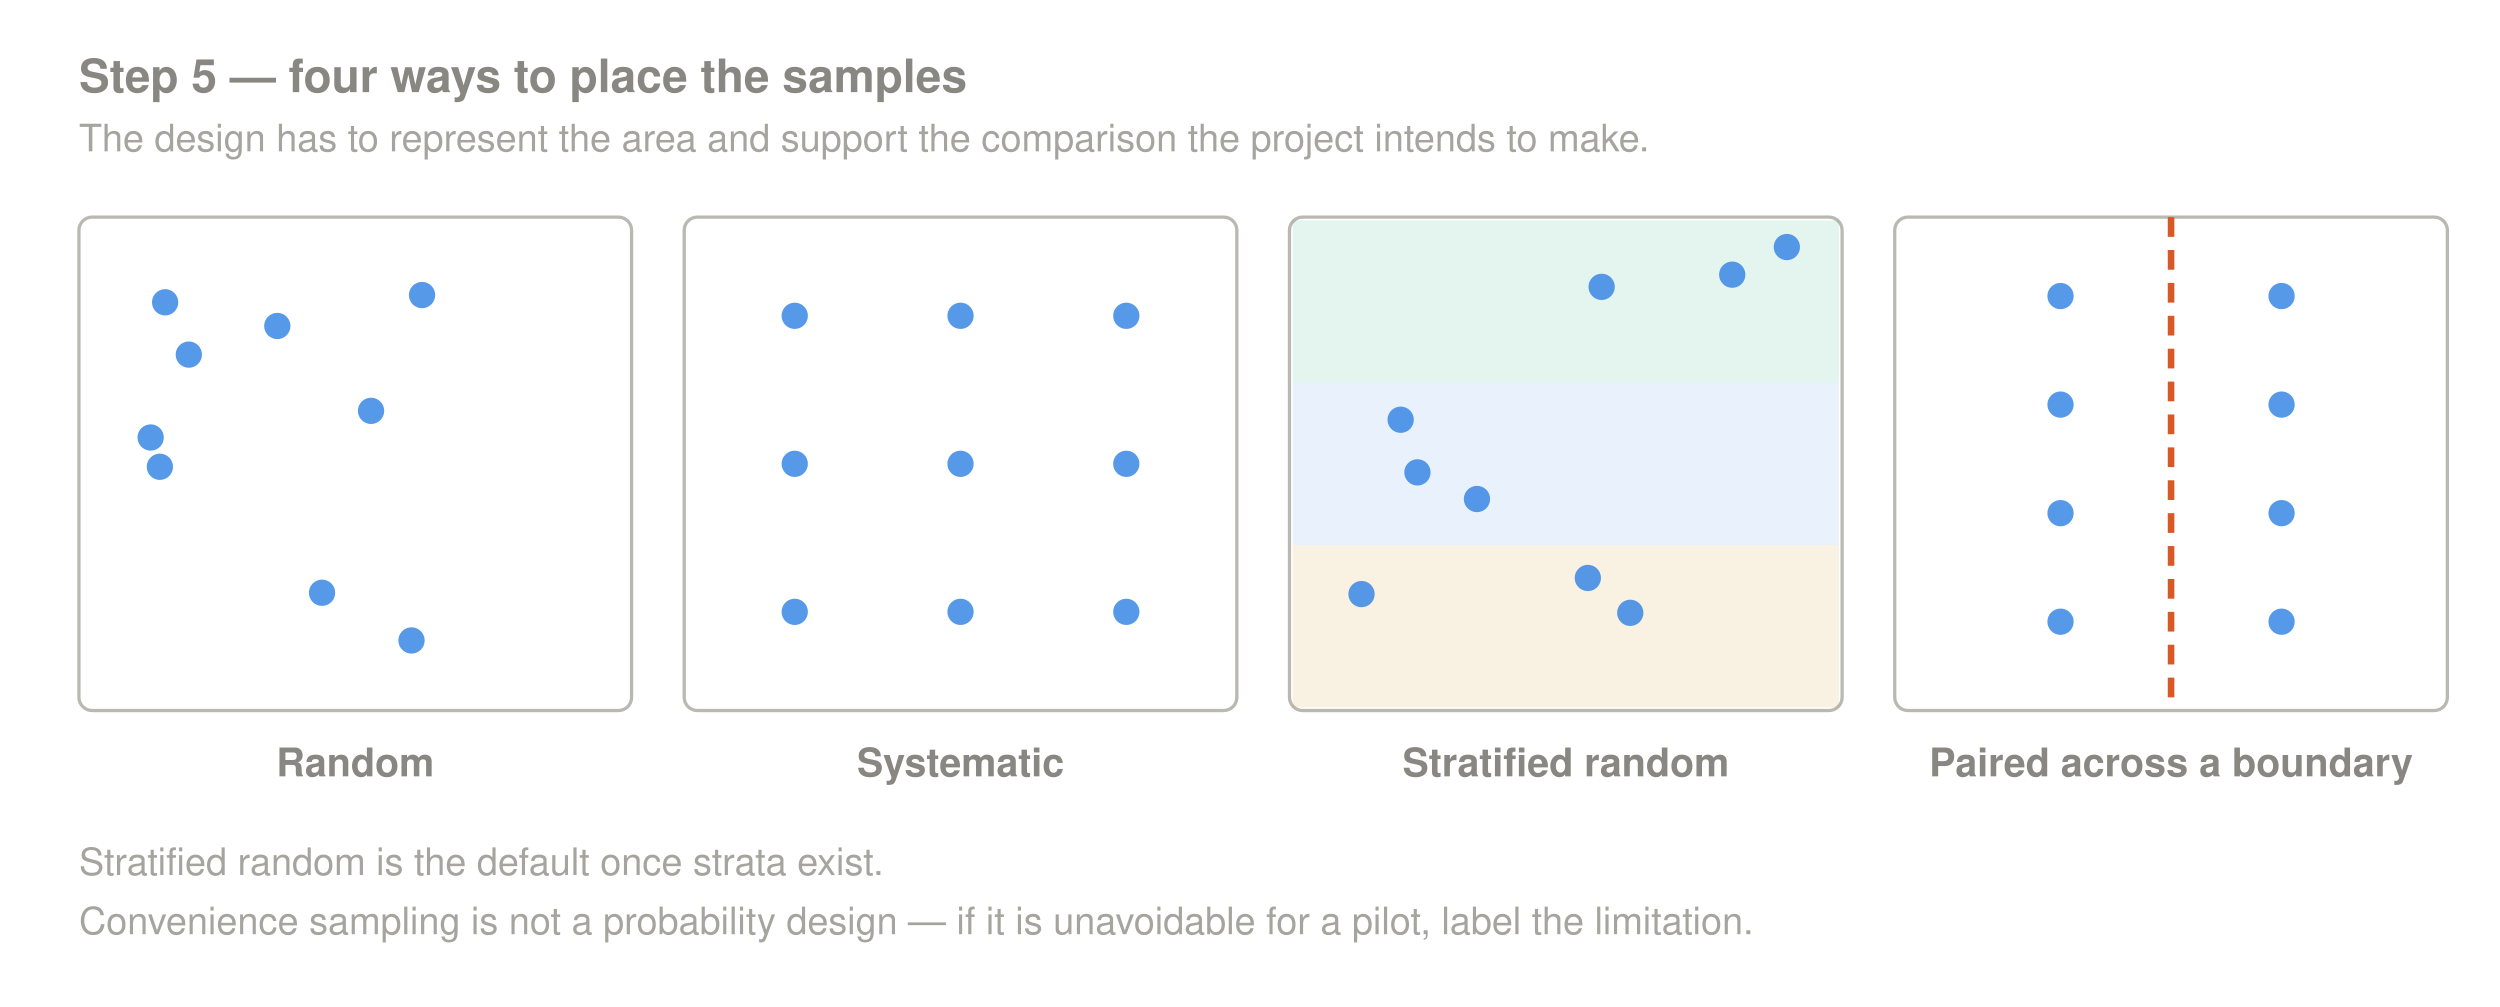
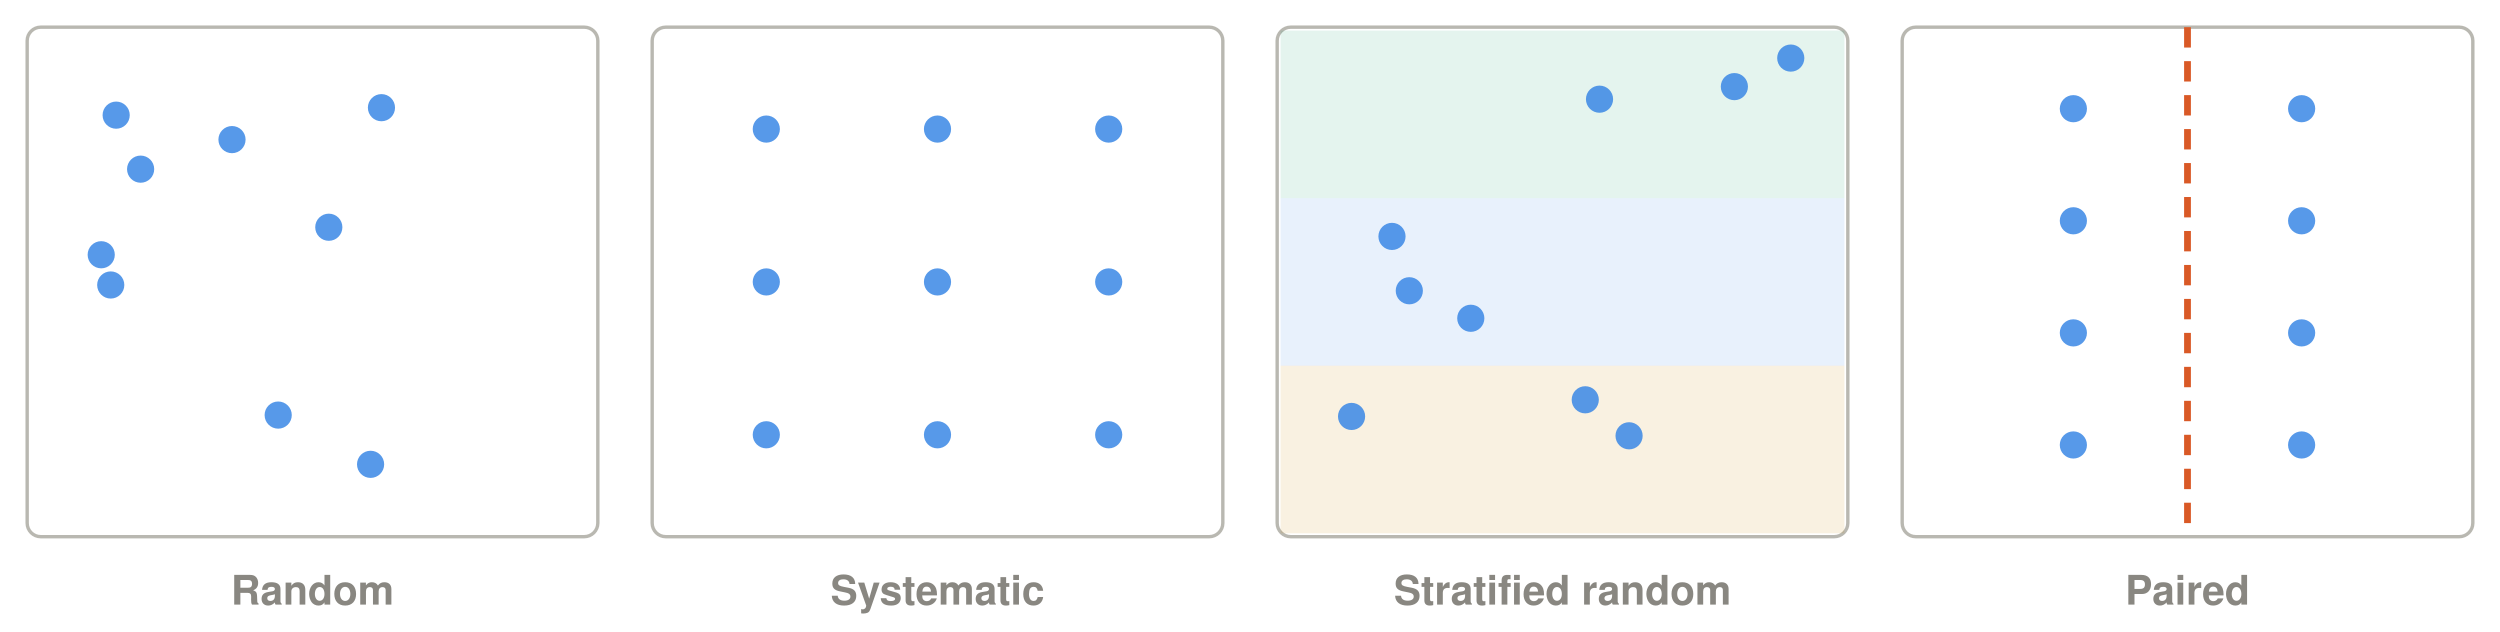
- <svg xmlns="http://www.w3.org/2000/svg" width="760" height="306" viewBox="0 0 760 306" role="img" aria-labelledby="t d" font-family="Helvetica, Arial, sans-serif">
-   <text x="24" y="28" font-size="14" fill="#898781" text-anchor="start" font-weight="600">Step 5 — four ways to place the samples</text>
-   <text x="24" y="46" font-size="11.5" fill="#a5a49e" text-anchor="start" font-weight="normal">The design has to represent the area and support the comparison the project intends to make.</text>
-   <rect x="24" y="66" width="168" height="150" rx="4" fill="none" stroke="#b9b8b1" stroke-width="1" />
-   <circle cx="84.3" cy="99.1" r="4" fill="#3987e5" opacity="0.85" />
-   <circle cx="128.3" cy="89.7" r="4" fill="#3987e5" opacity="0.85" />
-   <circle cx="112.8" cy="124.9" r="4" fill="#3987e5" opacity="0.85" />
-   <circle cx="48.6" cy="141.9" r="4" fill="#3987e5" opacity="0.85" />
-   <circle cx="45.8" cy="133.0" r="4" fill="#3987e5" opacity="0.85" />
-   <circle cx="50.2" cy="91.9" r="4" fill="#3987e5" opacity="0.85" />
-   <circle cx="97.9" cy="180.2" r="4" fill="#3987e5" opacity="0.85" />
-   <circle cx="57.4" cy="107.8" r="4" fill="#3987e5" opacity="0.85" />
-   <circle cx="125.1" cy="194.7" r="4" fill="#3987e5" opacity="0.85" />
-   <text x="108.0" y="236" font-size="12" fill="#898781" text-anchor="middle" font-weight="600">Random</text>
-   <rect x="208" y="66" width="168" height="150" rx="4" fill="none" stroke="#b9b8b1" stroke-width="1" />
-   <circle cx="241.6" cy="96.0" r="4" fill="#3987e5" opacity="0.85" />
-   <circle cx="241.6" cy="141.0" r="4" fill="#3987e5" opacity="0.85" />
-   <circle cx="241.6" cy="186.0" r="4" fill="#3987e5" opacity="0.85" />
-   <circle cx="292.0" cy="96.0" r="4" fill="#3987e5" opacity="0.85" />
-   <circle cx="292.0" cy="141.0" r="4" fill="#3987e5" opacity="0.85" />
-   <circle cx="292.0" cy="186.0" r="4" fill="#3987e5" opacity="0.85" />
-   <circle cx="342.4" cy="96.0" r="4" fill="#3987e5" opacity="0.85" />
-   <circle cx="342.4" cy="141.0" r="4" fill="#3987e5" opacity="0.85" />
-   <circle cx="342.4" cy="186.0" r="4" fill="#3987e5" opacity="0.85" />
-   <text x="292.0" y="236" font-size="12" fill="#898781" text-anchor="middle" font-weight="600">Systematic</text>
-   <rect x="392" y="66" width="168" height="150" rx="4" fill="none" stroke="#b9b8b1" stroke-width="1" />
-   <rect x="393" y="67.0" width="166" height="49.333" fill="#199e70" opacity="0.12" />
-   <rect x="393" y="116.333" width="166" height="49.333" fill="#3987e5" opacity="0.12" />
-   <rect x="393" y="165.667" width="166" height="49.333" fill="#c98500" opacity="0.12" />
-   <circle cx="486.9" cy="87.2" r="4" fill="#3987e5" opacity="0.85" />
-   <circle cx="543.2" cy="75.1" r="4" fill="#3987e5" opacity="0.85" />
-   <circle cx="526.6" cy="83.5" r="4" fill="#3987e5" opacity="0.85" />
-   <circle cx="425.8" cy="127.6" r="4" fill="#3987e5" opacity="0.85" />
-   <circle cx="449.0" cy="151.7" r="4" fill="#3987e5" opacity="0.85" />
-   <circle cx="430.9" cy="143.6" r="4" fill="#3987e5" opacity="0.85" />
-   <circle cx="495.6" cy="186.3" r="4" fill="#3987e5" opacity="0.85" />
-   <circle cx="482.7" cy="175.7" r="4" fill="#3987e5" opacity="0.85" />
-   <circle cx="413.9" cy="180.6" r="4" fill="#3987e5" opacity="0.85" />
-   <text x="476.0" y="236" font-size="12" fill="#898781" text-anchor="middle" font-weight="600">Stratified random</text>
-   <rect x="576" y="66" width="168" height="150" rx="4" fill="none" stroke="#b9b8b1" stroke-width="1" />
-   <line x1="660.0" y1="66" x2="660.0" y2="216" stroke="#d95926" stroke-width="2" stroke-dasharray="6 4" />
-   <circle cx="626.4" cy="90.0" r="4" fill="#3987e5" opacity="0.85" />
-   <circle cx="693.6" cy="90.0" r="4" fill="#3987e5" opacity="0.85" />
-   <circle cx="626.4" cy="123.0" r="4" fill="#3987e5" opacity="0.85" />
-   <circle cx="693.6" cy="123.0" r="4" fill="#3987e5" opacity="0.85" />
-   <circle cx="626.4" cy="156.0" r="4" fill="#3987e5" opacity="0.85" />
-   <circle cx="693.6" cy="156.0" r="4" fill="#3987e5" opacity="0.85" />
-   <circle cx="626.4" cy="189.0" r="4" fill="#3987e5" opacity="0.85" />
-   <circle cx="693.6" cy="189.0" r="4" fill="#3987e5" opacity="0.85" />
-   <text x="660.0" y="236" font-size="12" fill="#898781" text-anchor="middle" font-weight="600">Paired across a boundary</text>
-   <text x="24" y="266" font-size="11.5" fill="#a5a49e" text-anchor="start" font-weight="normal">Stratified random is the default once strata exist.</text>
-   <text x="24" y="284" font-size="11.5" fill="#a5a49e" text-anchor="start" font-weight="normal">Convenience sampling is not a probability design — if it is unavoidable for a pilot, label the limitation.</text>
+ <svg xmlns="http://www.w3.org/2000/svg" width="736" height="186" viewBox="0 0 736 186" role="img" aria-labelledby="t d" font-family="Helvetica, Arial, sans-serif">
+   <rect x="8" y="8" width="168" height="150" rx="4" fill="none" stroke="#b9b8b1" stroke-width="1" />
+   <circle cx="68.3" cy="41.1" r="4" fill="#3987e5" opacity="0.85" />
+   <circle cx="112.3" cy="31.7" r="4" fill="#3987e5" opacity="0.85" />
+   <circle cx="96.8" cy="66.9" r="4" fill="#3987e5" opacity="0.85" />
+   <circle cx="32.6" cy="83.9" r="4" fill="#3987e5" opacity="0.85" />
+   <circle cx="29.8" cy="75.0" r="4" fill="#3987e5" opacity="0.85" />
+   <circle cx="34.2" cy="33.9" r="4" fill="#3987e5" opacity="0.85" />
+   <circle cx="81.9" cy="122.2" r="4" fill="#3987e5" opacity="0.85" />
+   <circle cx="41.4" cy="49.8" r="4" fill="#3987e5" opacity="0.85" />
+   <circle cx="109.1" cy="136.7" r="4" fill="#3987e5" opacity="0.85" />
+   <text x="92.0" y="178" font-size="12" fill="#898781" text-anchor="middle" font-weight="600">Random</text>
+   <rect x="192" y="8" width="168" height="150" rx="4" fill="none" stroke="#b9b8b1" stroke-width="1" />
+   <circle cx="225.6" cy="38.0" r="4" fill="#3987e5" opacity="0.85" />
+   <circle cx="225.6" cy="83.0" r="4" fill="#3987e5" opacity="0.85" />
+   <circle cx="225.6" cy="128.0" r="4" fill="#3987e5" opacity="0.85" />
+   <circle cx="276.0" cy="38.0" r="4" fill="#3987e5" opacity="0.85" />
+   <circle cx="276.0" cy="83.0" r="4" fill="#3987e5" opacity="0.85" />
+   <circle cx="276.0" cy="128.0" r="4" fill="#3987e5" opacity="0.85" />
+   <circle cx="326.4" cy="38.0" r="4" fill="#3987e5" opacity="0.85" />
+   <circle cx="326.4" cy="83.0" r="4" fill="#3987e5" opacity="0.85" />
+   <circle cx="326.4" cy="128.0" r="4" fill="#3987e5" opacity="0.85" />
+   <text x="276.0" y="178" font-size="12" fill="#898781" text-anchor="middle" font-weight="600">Systematic</text>
+   <rect x="376" y="8" width="168" height="150" rx="4" fill="none" stroke="#b9b8b1" stroke-width="1" />
+   <rect x="377" y="9.0" width="166" height="49.333" fill="#199e70" opacity="0.12" />
+   <rect x="377" y="58.333" width="166" height="49.333" fill="#3987e5" opacity="0.12" />
+   <rect x="377" y="107.667" width="166" height="49.333" fill="#c98500" opacity="0.12" />
+   <circle cx="470.9" cy="29.2" r="4" fill="#3987e5" opacity="0.85" />
+   <circle cx="527.2" cy="17.1" r="4" fill="#3987e5" opacity="0.85" />
+   <circle cx="510.6" cy="25.5" r="4" fill="#3987e5" opacity="0.85" />
+   <circle cx="409.8" cy="69.6" r="4" fill="#3987e5" opacity="0.85" />
+   <circle cx="433.0" cy="93.7" r="4" fill="#3987e5" opacity="0.85" />
+   <circle cx="414.9" cy="85.6" r="4" fill="#3987e5" opacity="0.85" />
+   <circle cx="479.6" cy="128.3" r="4" fill="#3987e5" opacity="0.85" />
+   <circle cx="466.7" cy="117.7" r="4" fill="#3987e5" opacity="0.85" />
+   <circle cx="397.9" cy="122.6" r="4" fill="#3987e5" opacity="0.85" />
+   <text x="460.0" y="178" font-size="12" fill="#898781" text-anchor="middle" font-weight="600">Stratified random</text>
+   <rect x="560" y="8" width="168" height="150" rx="4" fill="none" stroke="#b9b8b1" stroke-width="1" />
+   <line x1="644.0" y1="8" x2="644.0" y2="158" stroke="#d95926" stroke-width="2" stroke-dasharray="6 4" />
+   <circle cx="610.4" cy="32.0" r="4" fill="#3987e5" opacity="0.85" />
+   <circle cx="677.6" cy="32.0" r="4" fill="#3987e5" opacity="0.85" />
+   <circle cx="610.4" cy="65.0" r="4" fill="#3987e5" opacity="0.85" />
+   <circle cx="677.6" cy="65.0" r="4" fill="#3987e5" opacity="0.85" />
+   <circle cx="610.4" cy="98.0" r="4" fill="#3987e5" opacity="0.85" />
+   <circle cx="677.6" cy="98.0" r="4" fill="#3987e5" opacity="0.85" />
+   <circle cx="610.4" cy="131.0" r="4" fill="#3987e5" opacity="0.85" />
+   <circle cx="677.6" cy="131.0" r="4" fill="#3987e5" opacity="0.85" />
+   <text x="644.0" y="178" font-size="12" fill="#898781" text-anchor="middle" font-weight="600">Paired</text>
</svg>
